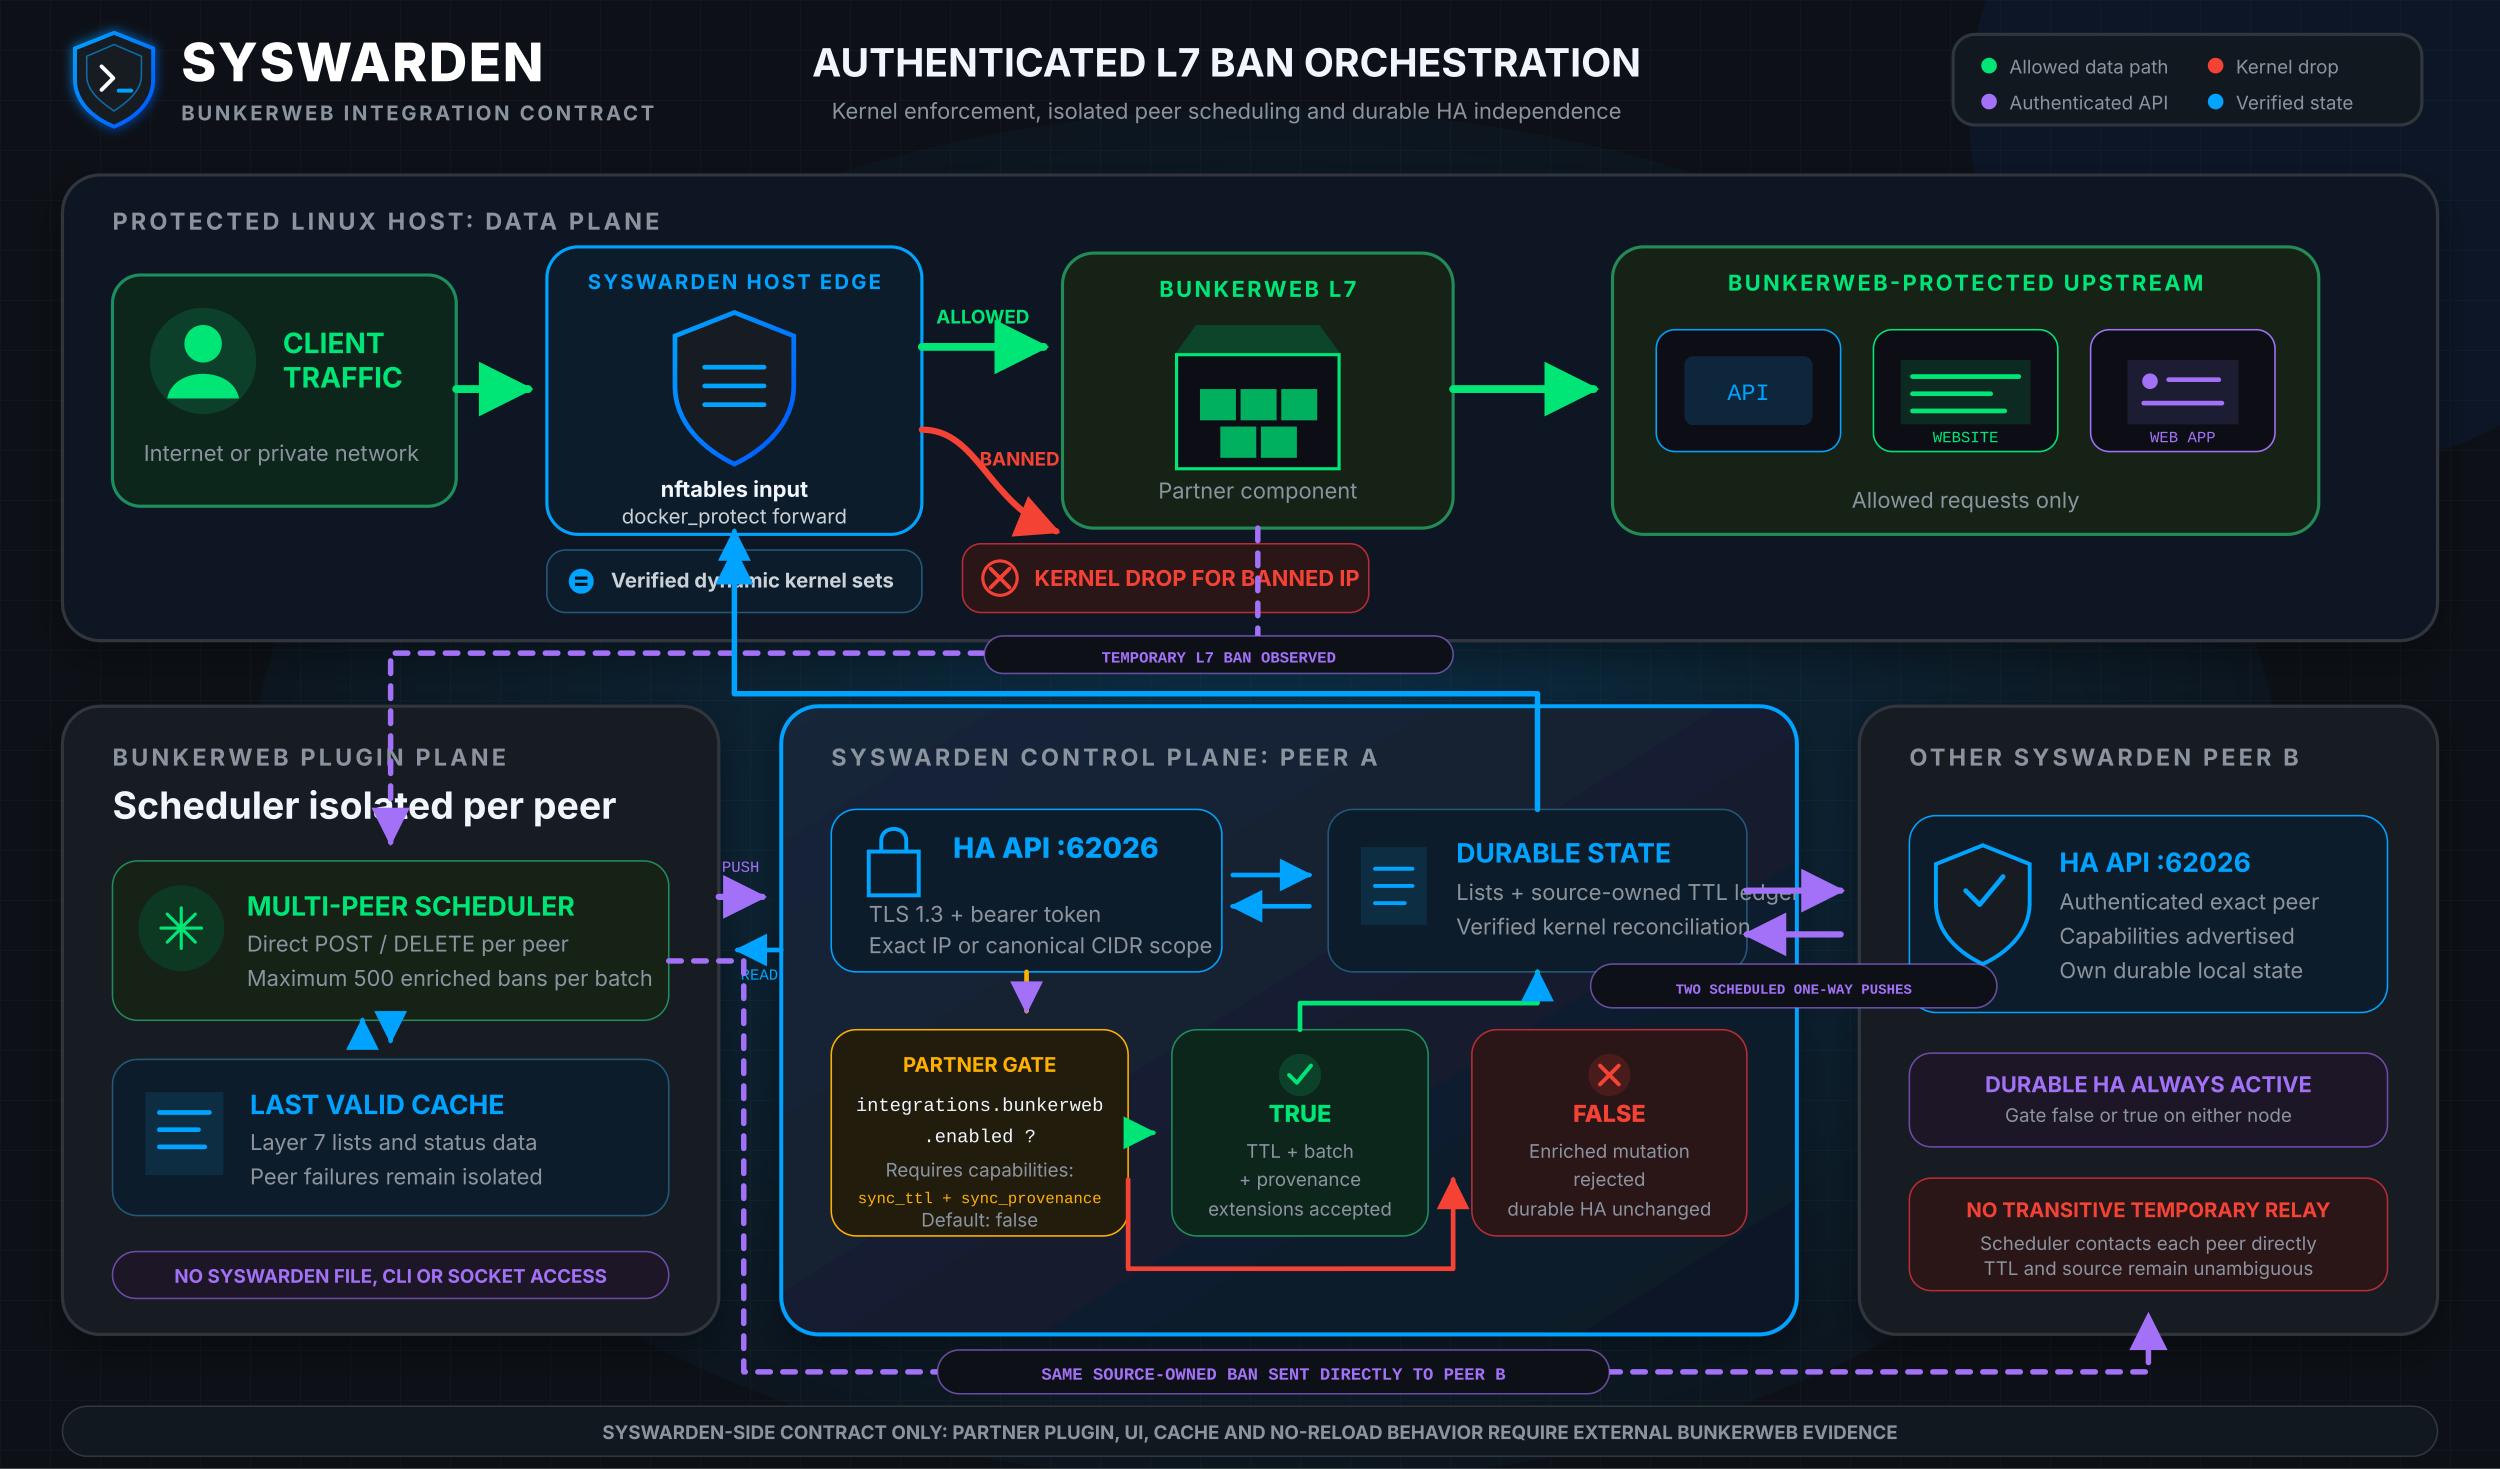
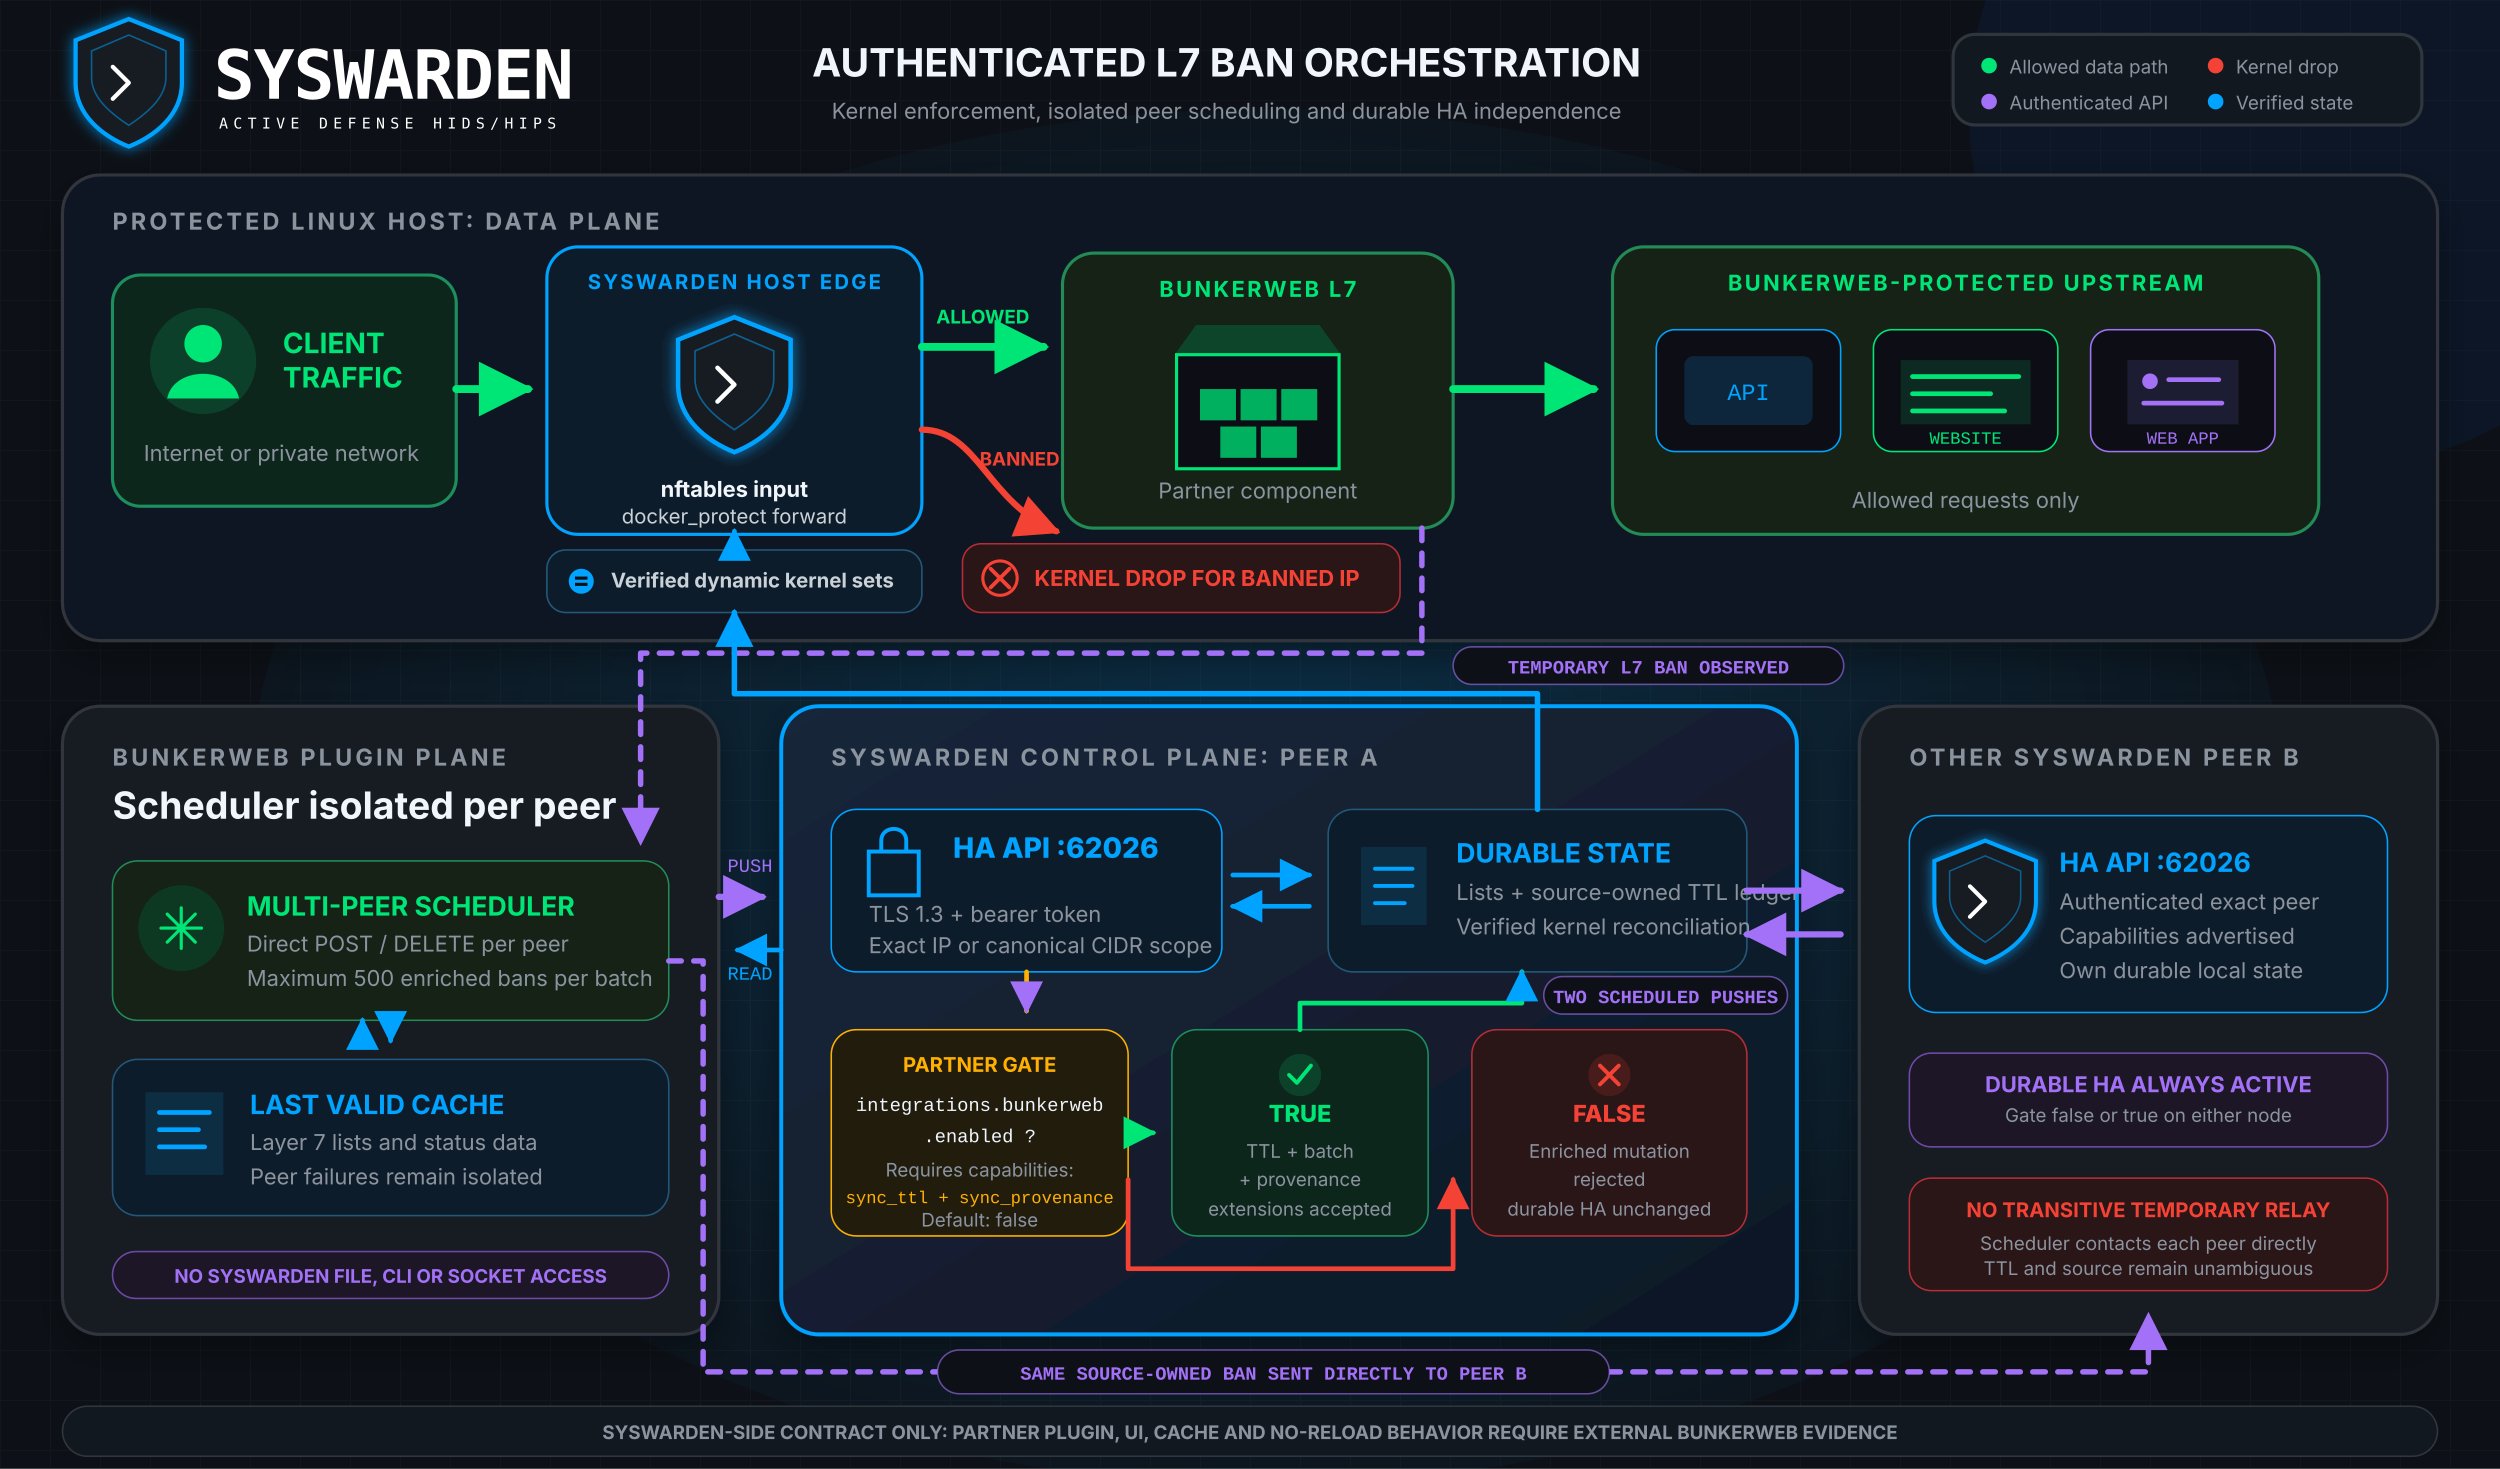
- <svg xmlns="http://www.w3.org/2000/svg" width="1600" height="940" viewBox="0 0 1600 940" role="img" aria-labelledby="title description">
+ <svg xmlns="http://www.w3.org/2000/svg" width="1600" height="940" viewBox="0 0 1600 940" role="img" aria-labelledby="title description" data-theme="dark" data-theme-status="legacy">
  <defs>
    <linearGradient id="brandGradient" x1="0" y1="0" x2="1" y2="1">
      <stop offset="0" stop-color="#00A3FF" />
      <stop offset="1" stop-color="#0055FF" />
+     </linearGradient>
+     <linearGradient id="officialShieldGradient" x1="0" y1="0" x2="0" y2="100">
+       <stop offset="0%" stop-color="#00A3FF" />
+       <stop offset="100%" stop-color="#0055FF" />
    </linearGradient>
    <linearGradient id="controlGradient" x1="0" y1="0" x2="1" y2="1">
      <stop offset="0" stop-color="#14263A" />
      <stop offset="1" stop-color="#101826" />
    </linearGradient>
    <radialGradient id="aura" cx="50%" cy="50%" r="60%">
      <stop offset="0" stop-color="#00A3FF" stop-opacity="0.2" />
      <stop offset="1" stop-color="#00A3FF" stop-opacity="0" />
    </radialGradient>
    <pattern id="grid" width="32" height="32" patternUnits="userSpaceOnUse">
      <path d="M32 0H0V32" fill="none" stroke="#30363D" stroke-width="1" stroke-opacity="0.22" />
    </pattern>
    <filter id="blueGlow" x="-40%" y="-40%" width="180%" height="180%">
      <feGaussianBlur stdDeviation="7" result="blur" />
      <feMerge>
        <feMergeNode in="blur" />
        <feMergeNode in="SourceGraphic" />
      </feMerge>
    </filter>
    <filter id="softShadow" x="-20%" y="-20%" width="140%" height="150%">
      <feDropShadow dx="0" dy="9" stdDeviation="11" flood-color="#000000" flood-opacity="0.34" />
    </filter>
+     <filter id="officialLogoGlow" x="-20%" y="-20%" width="140%" height="140%">
+       <feGaussianBlur stdDeviation="6" result="blur" />
+       <feComposite in="SourceGraphic" in2="blur" operator="over" />
+     </filter>
+     <g id="syswardenOfficialMark">
+       <path d="M50 0 L100 20 V60 C100 90 75 110 50 120 C25 110 0 90 0 60 V20 L50 0 Z" fill="#161B22" stroke="url(#officialShieldGradient)" stroke-width="4" filter="url(#officialLogoGlow)" />
+       <path d="M50 15 L85 30 V55 C85 75 65 90 50 100 C35 90 15 75 15 55 V30 L50 15 Z" fill="none" stroke="#00A3FF" stroke-width="1.5" opacity="0.5" />
+       <path d="M35 45 L50 60 L35 75" fill="none" stroke="#FFFFFF" stroke-width="4" stroke-linecap="round" stroke-linejoin="round" />
+       <line x1="55" y1="75" x2="70" y2="75" stroke="#00A3FF" stroke-width="4" stroke-linecap="round" filter="url(#officialLogoGlow)" />
+     </g>
+     <g id="syswardenOfficialLogo" data-brand-source="assets/syswarden_logo.svg">
+       <use href="#syswardenOfficialMark" transform="translate(30, 15)" />
+       <text x="160" y="90" class="official-logo-text">SYSWARDEN</text>
+       <text x="165" y="118" class="official-logo-sub">ACTIVE DEFENSE HIDS/HIPS</text>
+     </g>
    <marker id="arrowCyan" viewBox="0 0 10 10" refX="9" refY="5" markerWidth="7" markerHeight="7" orient="auto-start-reverse">
      <path d="M0 0L10 5L0 10Z" fill="#00A3FF" />
    </marker>
    <marker id="arrowGreen" viewBox="0 0 10 10" refX="9" refY="5" markerWidth="7" markerHeight="7" orient="auto-start-reverse">
      <path d="M0 0L10 5L0 10Z" fill="#00E676" />
    </marker>
    <marker id="arrowRed" viewBox="0 0 10 10" refX="9" refY="5" markerWidth="7" markerHeight="7" orient="auto-start-reverse">
      <path d="M0 0L10 5L0 10Z" fill="#F44336" />
    </marker>
    <marker id="arrowPurple" viewBox="0 0 10 10" refX="9" refY="5" markerWidth="7" markerHeight="7" orient="auto-start-reverse">
      <path d="M0 0L10 5L0 10Z" fill="#A371F7" />
    </marker>
    <style>
      .sans { font-family: Inter, "Segoe UI", Arial, sans-serif; }
      .mono { font-family: "SFMono-Regular", Consolas, "Liberation Mono", monospace; }
      .panel { fill: #161B22; stroke: #30363D; stroke-width: 2; }
      .panel-soft { fill: #111820; stroke: #30363D; stroke-width: 2; }
      .eyebrow { fill: #8B949E; font-size: 15px; font-weight: 750; letter-spacing: 2px; }
      .heading { fill: #F0F6FC; font-size: 24px; font-weight: 750; }
      .subheading { fill: #C9D1D9; font-size: 17px; font-weight: 700; }
      .body { fill: #8B949E; font-size: 14px; }
      .small { fill: #8B949E; font-size: 12px; }
      .flow { fill: none; stroke-linecap: round; stroke-linejoin: round; }
+       .official-logo-text { font: 700 64px "Fira Code",ui-monospace,SFMono-Regular,Consolas,monospace; fill: #ffffff; letter-spacing: -1px; }
+       .official-logo-sub { font: 400 14px "Fira Code",ui-monospace,SFMono-Regular,Consolas,monospace; fill: #ffffff; letter-spacing: 5px; }
    </style>
  </defs>
  <rect width="1600" height="940" fill="#0D1117" />
  <rect width="1600" height="940" fill="url(#grid)" />
  <ellipse cx="810" cy="510" rx="650" ry="440" fill="url(#aura)" />
  <circle cx="1490" cy="70" r="230" fill="#0055FF" opacity="0.07" />
  <g class="sans">
-     <g transform="translate(48 21) scale(0.5)">
-       <path d="M50 0L100 20V60C100 90 75 110 50 120C25 110 0 90 0 60V20L50 0Z" fill="#161B22" stroke="url(#brandGradient)" stroke-width="5" filter="url(#blueGlow)" />
-       <path d="M50 15L85 30V55C85 75 65 90 50 100C35 90 15 75 15 55V30L50 15Z" fill="none" stroke="#00A3FF" stroke-width="2" opacity="0.6" />
-       <path d="M34 43L49 58L34 73" fill="none" stroke="#FFFFFF" stroke-width="5" stroke-linecap="round" stroke-linejoin="round" />
-       <path d="M56 74H72" stroke="#00A3FF" stroke-width="5" stroke-linecap="round" />
-     </g>
-     <text x="116" y="52" fill="#FFFFFF" font-size="34" font-weight="800" letter-spacing="1">SYSWARDEN</text>
-     <text x="116" y="77" fill="#8B949E" font-size="13" font-weight="650" letter-spacing="1.7">BUNKERWEB INTEGRATION CONTRACT</text>
+     <g transform="translate(28 2) scale(0.68)">
+       <use href="#syswardenOfficialLogo" />
+     </g>
    <text x="785" y="49" fill="#F0F6FC" font-size="25" font-weight="750" text-anchor="middle">AUTHENTICATED L7 BAN ORCHESTRATION</text>
    <text x="785" y="76" fill="#8B949E" font-size="14" text-anchor="middle">Kernel enforcement, isolated peer scheduling and durable HA independence</text>
    <g transform="translate(1250 22)">
      <rect width="300" height="58" rx="14" fill="#111820" stroke="#30363D" stroke-width="2" />
      <circle cx="23" cy="20" r="5" fill="#00E676" />
      <text x="36" y="25" class="small">Allowed data path</text>
      <circle cx="168" cy="20" r="5" fill="#F44336" />
      <text x="181" y="25" class="small">Kernel drop</text>
      <circle cx="23" cy="43" r="5" fill="#A371F7" />
      <text x="36" y="48" class="small">Authenticated API</text>
      <circle cx="168" cy="43" r="5" fill="#00A3FF" />
      <text x="181" y="48" class="small">Verified state</text>
    </g>
  </g>
  <g class="sans" filter="url(#softShadow)">
    <rect x="40" y="112" width="1520" height="298" rx="24" class="panel-soft" />
    <text x="72" y="147" class="eyebrow">PROTECTED LINUX HOST: DATA PLANE</text>
    <g transform="translate(72 176)">
      <rect width="220" height="148" rx="18" fill="#10251E" stroke="#1D8F5E" stroke-width="2" />
      <circle cx="58" cy="55" r="34" fill="#00E676" opacity="0.14" />
      <circle cx="58" cy="44" r="12" fill="#00E676" />
      <path d="M35 79C39 58 77 58 81 79" fill="#00E676" />
      <text x="109" y="50" fill="#00E676" font-size="18" font-weight="750">CLIENT</text>
      <text x="109" y="72" fill="#00E676" font-size="18" font-weight="750">TRAFFIC</text>
      <text x="20" y="119" class="body">Internet or private network</text>
    </g>
    <g transform="translate(350 158)">
      <rect width="240" height="184" rx="20" fill="#111D2A" stroke="#00A3FF" stroke-width="2" />
      <text x="120" y="27" fill="#00A3FF" font-size="13" font-weight="750" text-anchor="middle" letter-spacing="1.4">SYSWARDEN HOST EDGE</text>
-       <path d="M120 42L158 57V89C158 113 139 130 120 139C101 130 82 113 82 89V57Z" fill="#161B22" stroke="url(#brandGradient)" stroke-width="3" />
-       <path d="M101 77H139M101 89H139M101 101H139" stroke="#00A3FF" stroke-width="3" stroke-linecap="round" />
+       <use href="#syswardenOfficialMark" transform="translate(84 45) scale(0.72)" />
      <text x="120" y="160" fill="#F0F6FC" font-size="14" font-weight="700" text-anchor="middle">nftables input</text>
      <text x="120" y="177" fill="#C9D1D9" font-size="13" text-anchor="middle">docker_protect forward</text>
    </g>
    <g transform="translate(680 162)">
      <rect width="250" height="176" rx="20" fill="#122219" stroke="#238B57" stroke-width="2" />
      <text x="125" y="28" fill="#00E676" font-size="14" font-weight="750" text-anchor="middle" letter-spacing="1.5">BUNKERWEB L7</text>
      <g transform="translate(73 47)">
        <path d="M0 18H104V91H0Z" fill="#0D1117" stroke="#00E676" stroke-width="2" />
        <path d="M0 18L13 0H91L104 18" fill="#00E676" opacity="0.18" stroke="#00E676" stroke-width="2" />
        <path d="M15 40H38V60H15ZM41 40H64V60H41ZM67 40H90V60H67ZM28 64H51V84H28ZM54 64H77V84H54Z" fill="#00E676" opacity="0.75" />
      </g>
      <text x="125" y="157" class="body" text-anchor="middle">Partner component</text>
    </g>
    <g transform="translate(1032 158)">
      <rect width="452" height="184" rx="20" fill="#122219" stroke="#238B57" stroke-width="2" />
      <text x="226" y="28" fill="#00E676" font-size="14" font-weight="750" text-anchor="middle" letter-spacing="1.5">BUNKERWEB-PROTECTED UPSTREAM</text>
      <g transform="translate(28 53)">
        <rect width="118" height="78" rx="12" fill="#0D1117" stroke="#00A3FF" />
        <rect x="18" y="17" width="82" height="44" rx="6" fill="#00A3FF" opacity="0.16" />
        <text x="59" y="45" class="mono" fill="#00A3FF" font-size="15" text-anchor="middle">API</text>
      </g>
      <g transform="translate(167 53)">
        <rect width="118" height="78" rx="12" fill="#0D1117" stroke="#00E676" />
        <path d="M18 20H100V60H18Z" fill="#00E676" opacity="0.12" stroke="#00E676" />
        <path d="M25 30H93M25 41H75M25 52H84" stroke="#00E676" stroke-width="3" stroke-linecap="round" />
-         <text x="59" y="72" class="mono" fill="#00E676" font-size="10" text-anchor="middle">WEBSITE</text>
+         <text x="59" y="73" class="mono" fill="#00E676" font-size="11" text-anchor="middle">WEBSITE</text>
      </g>
      <g transform="translate(306 53)">
        <rect width="118" height="78" rx="12" fill="#0D1117" stroke="#A371F7" />
        <path d="M24 20H94V60H24Z" fill="#A371F7" opacity="0.12" stroke="#A371F7" />
        <circle cx="38" cy="33" r="5" fill="#A371F7" />
        <path d="M50 32H82M34 47H84" stroke="#A371F7" stroke-width="3" stroke-linecap="round" />
-         <text x="59" y="72" class="mono" fill="#A371F7" font-size="10" text-anchor="middle">WEB APP</text>
+         <text x="59" y="73" class="mono" fill="#A371F7" font-size="11" text-anchor="middle">WEB APP</text>
      </g>
      <text x="226" y="167" class="body" text-anchor="middle">Allowed requests only</text>
    </g>
    <g transform="translate(350 352)">
      <rect width="240" height="40" rx="12" fill="#101D29" stroke="#22587A" />
      <circle cx="22" cy="20" r="8" fill="#00A3FF" />
      <path d="M18 18H26M18 22H26" stroke="#0D1117" stroke-width="2" />
      <text x="41" y="24" fill="#C9D1D9" font-size="13" font-weight="650">Verified dynamic kernel sets</text>
    </g>
    <g transform="translate(616 348)">
-       <rect width="260" height="44" rx="12" fill="#2A1418" stroke="#B52E35" />
+       <rect width="280" height="44" rx="12" fill="#2A1418" stroke="#B52E35" />
      <circle cx="24" cy="22" r="11" fill="none" stroke="#F44336" stroke-width="2" />
      <path d="M18 16L30 28M30 16L18 28" stroke="#F44336" stroke-width="2.5" stroke-linecap="round" />
      <text x="46" y="27" fill="#F44336" font-size="14" font-weight="700">KERNEL DROP FOR BANNED IP</text>
    </g>
    <path d="M292 249H338" class="flow" stroke="#00E676" stroke-width="5" marker-end="url(#arrowGreen)" />
    <path d="M590 222H668" class="flow" stroke="#00E676" stroke-width="5" marker-end="url(#arrowGreen)" />
    <text x="629" y="207" fill="#00E676" font-size="12" font-weight="700" text-anchor="middle">ALLOWED</text>
    <path d="M930 249H1020" class="flow" stroke="#00E676" stroke-width="5" marker-end="url(#arrowGreen)" />
    <path d="M590 275C626 275 632 322 676 340" class="flow" stroke="#F44336" stroke-width="4" marker-end="url(#arrowRed)" />
    <text x="627" y="298" fill="#F44336" font-size="12" font-weight="700">BANNED</text>
    <path d="M470 352V340" class="flow" stroke="#00A3FF" stroke-width="3" marker-end="url(#arrowCyan)" />
  </g>
  <g class="sans" filter="url(#softShadow)">
    <rect x="40" y="452" width="420" height="402" rx="24" class="panel" />
    <text x="72" y="490" class="eyebrow">BUNKERWEB PLUGIN PLANE</text>
    <text x="72" y="524" class="heading">Scheduler isolated per peer</text>
    <g transform="translate(72 551)">
      <rect width="356" height="102" rx="16" fill="#122219" stroke="#238B57" />
      <circle cx="44" cy="43" r="27" fill="#00E676" opacity="0.12" stroke="#00E676" />
      <path d="M31 43H57M44 30V56M35 34L53 52M53 34L35 52" stroke="#00E676" stroke-width="2" stroke-linecap="round" />
      <text x="86" y="35" fill="#00E676" font-size="17" font-weight="750">MULTI-PEER SCHEDULER</text>
      <text x="86" y="58" class="body">Direct POST / DELETE per peer</text>
      <text x="86" y="80" class="body">Maximum 500 enriched bans per batch</text>
    </g>
    <g transform="translate(72 678)">
      <rect width="356" height="100" rx="16" fill="#101D29" stroke="#22587A" />
      <path d="M22 22H70V73H22Z" fill="#00A3FF" opacity="0.12" stroke="#00A3FF" stroke-width="2" />
      <path d="M30 34H62M30 45H55M30 56H59" stroke="#00A3FF" stroke-width="3" stroke-linecap="round" />
      <text x="88" y="35" fill="#00A3FF" font-size="17" font-weight="750">LAST VALID CACHE</text>
      <text x="88" y="58" class="body">Layer 7 lists and status data</text>
      <text x="88" y="80" class="body">Peer failures remain isolated</text>
    </g>
    <path d="M250 653V666" class="flow" stroke="#00A3FF" stroke-width="3" marker-end="url(#arrowCyan)" />
    <path d="M232 666V653" class="flow" stroke="#00A3FF" stroke-width="3" marker-end="url(#arrowCyan)" />
    <rect x="72" y="801" width="356" height="30" rx="15" fill="#1B1725" stroke="#6E4AA8" />
    <text x="250" y="821" fill="#A371F7" font-size="12" font-weight="700" text-anchor="middle">NO SYSWARDEN FILE, CLI OR SOCKET ACCESS</text>
  </g>
  <g class="sans" filter="url(#softShadow)">
    <rect x="500" y="452" width="650" height="402" rx="24" fill="url(#controlGradient)" stroke="#00A3FF" stroke-width="2.5" />
    <text x="532" y="490" class="eyebrow" fill="#00A3FF">SYSWARDEN CONTROL PLANE: PEER A</text>
    <g transform="translate(532 518)">
      <rect width="250" height="104" rx="16" fill="#111D2A" stroke="#00A3FF" />
      <path d="M24 27H56V55H24Z" fill="none" stroke="#00A3FF" stroke-width="2.5" />
      <path d="M32 27V20C32 10 48 10 48 20V27" fill="none" stroke="#00A3FF" stroke-width="2.5" />
      <text x="78" y="31" fill="#00A3FF" font-size="18" font-weight="800">HA API :62026</text>
      <text x="24" y="72" class="body">TLS 1.3 + bearer token</text>
      <text x="24" y="92" class="body">Exact IP or canonical CIDR scope</text>
    </g>
    <g transform="translate(850 518)">
      <rect width="268" height="104" rx="16" fill="#101D29" stroke="#22587A" />
      <path d="M22 25H62V73H22Z" fill="#00A3FF" opacity="0.12" stroke="#00A3FF" stroke-width="2" />
      <path d="M30 38H54M30 49H54M30 60H49" stroke="#00A3FF" stroke-width="2.5" stroke-linecap="round" />
      <text x="82" y="34" fill="#00A3FF" font-size="17" font-weight="750">DURABLE STATE</text>
      <text x="82" y="58" class="body">Lists + source-owned TTL ledger</text>
      <text x="82" y="80" class="body">Verified kernel reconciliation</text>
    </g>
    <path d="M789 560H838" class="flow" stroke="#00A3FF" stroke-width="3" marker-end="url(#arrowCyan)" />
    <path d="M838 580H789" class="flow" stroke="#00A3FF" stroke-width="3" marker-end="url(#arrowCyan)" />
    <g transform="translate(532 659)">
      <rect width="190" height="132" rx="16" fill="#221D11" stroke="#FFB000" />
      <text x="95" y="27" fill="#FFB000" font-size="13" font-weight="750" text-anchor="middle">PARTNER GATE</text>
      <text x="95" y="52" class="mono" fill="#F0F6FC" font-size="12" text-anchor="middle">integrations.bunkerweb</text>
      <text x="95" y="72" class="mono" fill="#F0F6FC" font-size="12" text-anchor="middle">.enabled ?</text>
      <text x="95" y="94" class="small" text-anchor="middle">Requires capabilities:</text>
-       <text x="95" y="111" class="mono" fill="#FFB000" font-size="10" text-anchor="middle">sync_ttl + sync_provenance</text>
+       <text x="95" y="111" class="mono" fill="#FFB000" font-size="11" text-anchor="middle">sync_ttl + sync_provenance</text>
      <text x="95" y="126" class="small" text-anchor="middle">Default: false</text>
    </g>
    <g transform="translate(750 659)">
      <rect width="164" height="132" rx="16" fill="#10251E" stroke="#1D8F5E" />
      <circle cx="82" cy="29" r="13" fill="#00E676" opacity="0.16" stroke="#00E676" />
      <path d="M75 29L80 34L89 23" fill="none" stroke="#00E676" stroke-width="2.5" stroke-linecap="round" stroke-linejoin="round" />
      <text x="82" y="59" fill="#00E676" font-size="15" font-weight="800" text-anchor="middle">TRUE</text>
      <text x="82" y="82" class="small" text-anchor="middle">TTL + batch</text>
      <text x="82" y="100" class="small" text-anchor="middle">+ provenance</text>
      <text x="82" y="119" class="small" text-anchor="middle">extensions accepted</text>
    </g>
    <g transform="translate(942 659)">
      <rect width="176" height="132" rx="16" fill="#2A1418" stroke="#B52E35" />
      <circle cx="88" cy="29" r="13" fill="#F44336" opacity="0.16" stroke="#F44336" />
      <path d="M82 23L94 35M94 23L82 35" stroke="#F44336" stroke-width="2.5" stroke-linecap="round" />
      <text x="88" y="59" fill="#F44336" font-size="15" font-weight="800" text-anchor="middle">FALSE</text>
      <text x="88" y="82" class="small" text-anchor="middle">Enriched mutation</text>
      <text x="88" y="100" class="small" text-anchor="middle">rejected</text>
      <text x="88" y="119" class="small" text-anchor="middle">durable HA unchanged</text>
    </g>
    <path d="M657 622V647" class="flow" stroke="#FFB000" stroke-width="3" marker-end="url(#arrowPurple)" />
    <path d="M722 725H738" class="flow" stroke="#00E676" stroke-width="3" marker-end="url(#arrowGreen)" />
    <path d="M722 755V812H930V755" class="flow" stroke="#F44336" stroke-width="3" marker-end="url(#arrowRed)" />
-     <path d="M832 659V642H984V622" class="flow" stroke="#00E676" stroke-width="3" marker-end="url(#arrowCyan)" />
+     <path d="M832 659V642H974V622" class="flow" stroke="#00E676" stroke-width="3" marker-end="url(#arrowCyan)" />
  </g>
  <g class="sans" filter="url(#softShadow)">
    <rect x="1190" y="452" width="370" height="402" rx="24" class="panel" />
    <text x="1222" y="490" class="eyebrow">OTHER SYSWARDEN PEER B</text>
    <g transform="translate(1222 522)">
      <rect width="306" height="126" rx="17" fill="#111D2A" stroke="#00A3FF" />
-       <path d="M47 19L77 31V56C77 75 62 88 47 95C32 88 17 75 17 56V31Z" fill="#161B22" stroke="#00A3FF" stroke-width="2.5" />
-       <path d="M36 48L45 57L60 39" fill="none" stroke="#00A3FF" stroke-width="3" stroke-linecap="round" stroke-linejoin="round" />
+       <use href="#syswardenOfficialMark" transform="translate(16 16) scale(0.65)" />
      <text x="96" y="36" fill="#00A3FF" font-size="17" font-weight="750">HA API :62026</text>
      <text x="96" y="60" class="body">Authenticated exact peer</text>
      <text x="96" y="82" class="body">Capabilities advertised</text>
      <text x="96" y="104" class="body">Own durable local state</text>
    </g>
    <g transform="translate(1222 674)">
      <rect width="306" height="60" rx="14" fill="#1B1725" stroke="#6E4AA8" />
      <text x="153" y="25" fill="#A371F7" font-size="14" font-weight="750" text-anchor="middle">DURABLE HA ALWAYS ACTIVE</text>
      <text x="153" y="44" class="small" text-anchor="middle">Gate false or true on either node</text>
    </g>
    <g transform="translate(1222 754)">
      <rect width="306" height="72" rx="14" fill="#2A1418" stroke="#B52E35" />
      <text x="153" y="25" fill="#F44336" font-size="13" font-weight="750" text-anchor="middle">NO TRANSITIVE TEMPORARY RELAY</text>
      <text x="153" y="46" class="small" text-anchor="middle">Scheduler contacts each peer directly</text>
      <text x="153" y="62" class="small" text-anchor="middle">TTL and source remain unambiguous</text>
    </g>
  </g>
-   <path d="M805 338V418H250V539" class="flow" stroke="#A371F7" stroke-width="3.5" stroke-dasharray="8 8" marker-end="url(#arrowPurple)" />
-   <rect x="630" y="407" width="300" height="24" rx="12" fill="#0D1117" stroke="#A371F7" stroke-opacity="0.6" />
-   <text x="780" y="424" class="mono" fill="#A371F7" font-size="10" font-weight="700" text-anchor="middle">TEMPORARY L7 BAN OBSERVED</text>
+   <path d="M910 338V418H410V539" class="flow" stroke="#A371F7" stroke-width="3.5" stroke-dasharray="8 8" marker-end="url(#arrowPurple)" />
+   <rect x="930" y="414" width="250" height="24" rx="12" fill="#0D1117" stroke="#A371F7" stroke-opacity="0.6" />
+   <text x="1055" y="431" class="mono" fill="#A371F7" font-size="12" font-weight="700" text-anchor="middle">TEMPORARY L7 BAN OBSERVED</text>
  <path d="M460 574H488" class="flow" stroke="#A371F7" stroke-width="4" marker-end="url(#arrowPurple)" />
-   <text x="474" y="558" class="mono" fill="#A371F7" font-size="10" text-anchor="middle">PUSH</text>
+   <text x="480" y="558" class="mono" fill="#A371F7" font-size="12" text-anchor="middle">PUSH</text>
  <path d="M500 608H472" class="flow" stroke="#00A3FF" stroke-width="3" marker-end="url(#arrowCyan)" />
-   <text x="486" y="627" class="mono" fill="#00A3FF" font-size="10" text-anchor="middle">READ</text>
+   <text x="480" y="627" class="mono" fill="#00A3FF" font-size="12" text-anchor="middle">READ</text>
  <path d="M1118 570H1178" class="flow" stroke="#A371F7" stroke-width="4" marker-end="url(#arrowPurple)" />
  <path d="M1178 598H1118" class="flow" stroke="#A371F7" stroke-width="4" marker-end="url(#arrowPurple)" />
-   <rect x="1018" y="617" width="260" height="28" rx="14" fill="#0D1117" stroke="#A371F7" stroke-opacity="0.6" />
-   <text x="1148" y="636" class="mono" fill="#A371F7" font-size="9" font-weight="700" text-anchor="middle">TWO SCHEDULED ONE-WAY PUSHES</text>
-   <path d="M428 615H476V878H1375V842" class="flow" stroke="#A371F7" stroke-width="3.5" stroke-dasharray="8 8" marker-end="url(#arrowPurple)" />
+   <rect x="988" y="625" width="156" height="24" rx="12" fill="#0D1117" stroke="#A371F7" stroke-opacity="0.6" />
+   <text x="1066" y="642" class="mono" fill="#A371F7" font-size="12" font-weight="700" text-anchor="middle">TWO SCHEDULED PUSHES</text>
+   <path d="M428 615H450V878H1375V842" class="flow" stroke="#A371F7" stroke-width="3.5" stroke-dasharray="8 8" marker-end="url(#arrowPurple)" />
  <rect x="600" y="864" width="430" height="28" rx="14" fill="#0D1117" stroke="#A371F7" stroke-opacity="0.6" />
-   <text x="815" y="883" class="mono" fill="#A371F7" font-size="11" font-weight="700" text-anchor="middle">SAME SOURCE-OWNED BAN SENT DIRECTLY TO PEER B</text>
-   <path d="M984 518V444H470V352" class="flow" stroke="#00A3FF" stroke-width="3.5" marker-end="url(#arrowCyan)" />
+   <text x="815" y="883" class="mono" fill="#A371F7" font-size="12" font-weight="700" text-anchor="middle">SAME SOURCE-OWNED BAN SENT DIRECTLY TO PEER B</text>
+   <path d="M984 518V444H470V392" class="flow" stroke="#00A3FF" stroke-width="3.5" marker-end="url(#arrowCyan)" />
  <g class="sans">
    <rect x="40" y="900" width="1520" height="32" rx="16" fill="#111820" stroke="#30363D" />
    <text x="800" y="921" fill="#8B949E" font-size="12" font-weight="650" text-anchor="middle">SYSWARDEN-SIDE CONTRACT ONLY: PARTNER PLUGIN, UI, CACHE AND NO-RELOAD BEHAVIOR REQUIRE EXTERNAL BUNKERWEB EVIDENCE</text>
  </g>
</svg>
